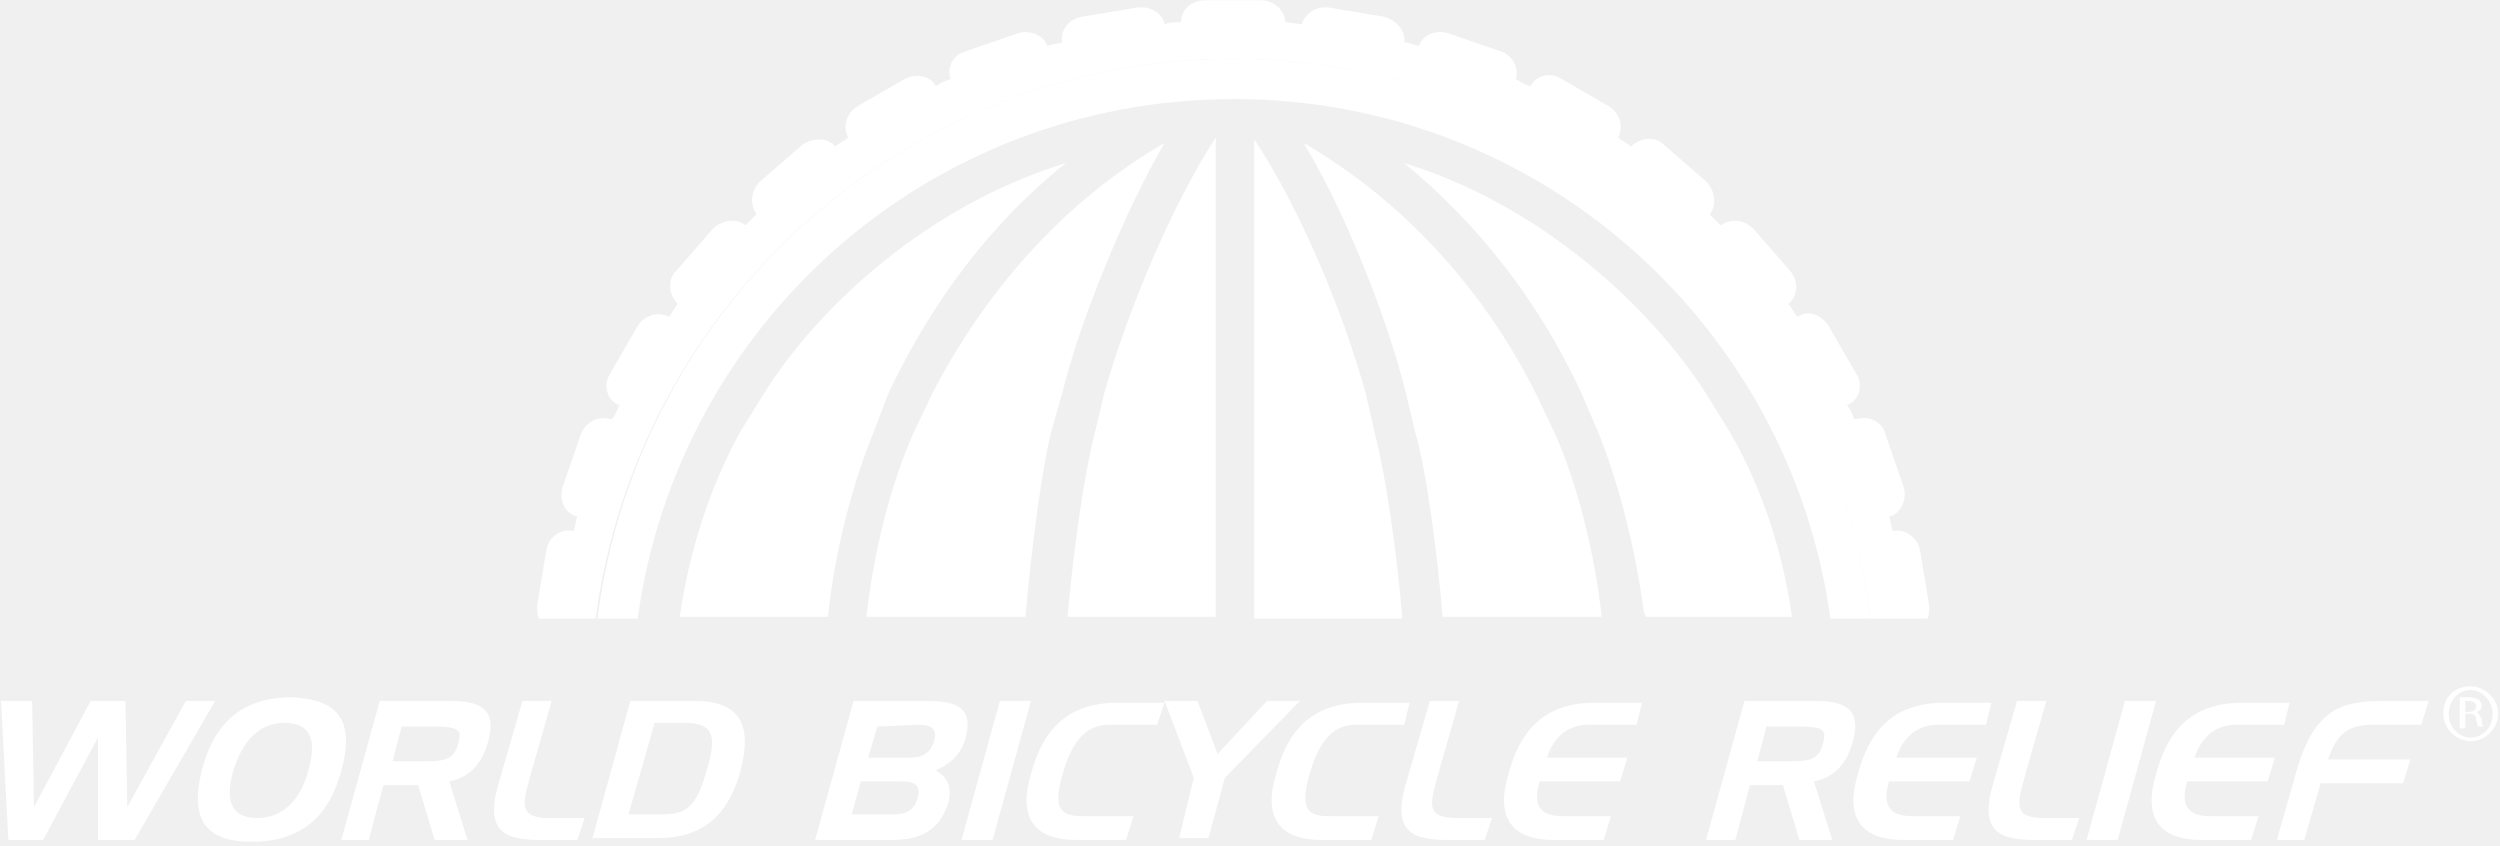
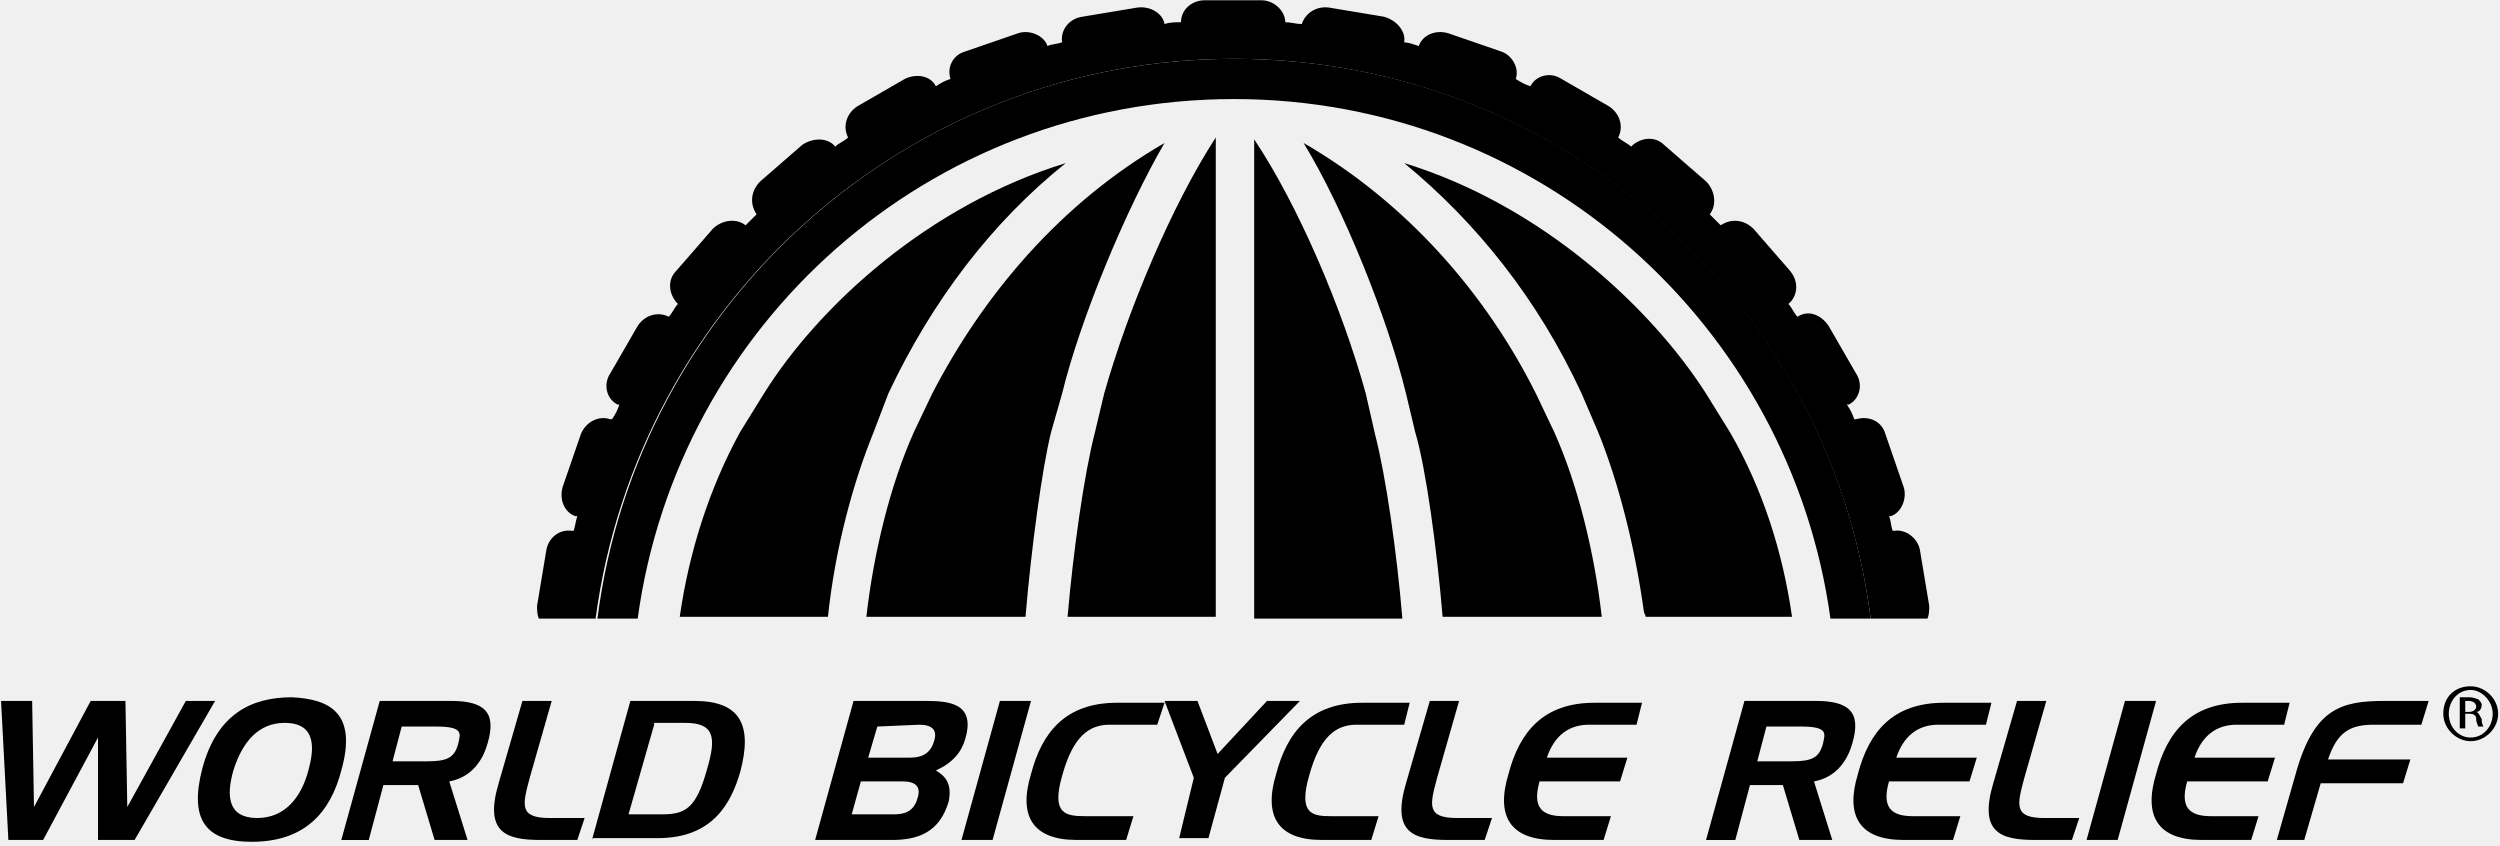
<svg xmlns="http://www.w3.org/2000/svg" width="399" height="135" viewBox="0 0 399 135">
  <g transform="translate(-1 -2)" fill="none" fill-rule="evenodd">
    <path d="M119.124 71.24l3.796-6.13c8.759-13.723 26.277-30.074 48.175-36.789-11.387 9.343-21.314 21.606-28.321 36.788l-2.628 6.132c-3.212 8.175-6.131 18.686-7.3 29.489h6.424c1.168-10.22 3.796-21.022 7.591-29.49l2.92-6.13c7.883-15.767 20.438-30.365 37.08-40-6.423 10.51-13.43 28.029-16.35 40l-1.46 6.13c-1.46 5.84-3.504 18.979-4.087 29.49h6.423c.876-10.511 2.628-22.774 4.38-29.49l1.46-6.13c3.795-13.723 10.802-30.074 17.81-40.584v76.496h6.423V24.526c7.007 10.51 14.014 26.86 17.81 40.583l1.46 6.132c1.752 6.715 3.504 19.27 4.38 29.489h6.423c-.876-10.511-2.628-23.65-4.38-29.49l-1.46-6.13c-2.92-11.971-9.927-29.49-16.35-40 16.642 9.635 28.905 24.233 37.08 40l2.92 6.13c3.796 8.468 6.423 19.27 7.591 29.49h6.716c0-.292-.292-.584-.292-.876-1.168-10.51-4.088-20.73-7.3-28.613l-2.627-6.132c-7.008-14.89-16.643-27.445-28.322-36.788 21.898 6.715 39.417 22.774 48.176 36.788l3.795 6.132c4.964 9.051 8.175 19.27 9.927 29.489h6.424c-6.424-47.007-46.424-82.92-95.183-82.92-48.759 0-88.759 36.205-95.182 82.92h6.423c1.168-10.22 4.672-20.438 9.635-29.49z" />
-     <path d="M197.956 11.387c52.263 0 95.183 39.124 101.606 89.343h9.051c.292-.584.292-1.46.292-2.044l-1.46-8.759c-.292-2.044-2.336-3.504-4.087-3.212h-.292c-.292-.876-.292-1.751-.584-2.335h.292c1.752-.584 2.627-2.92 2.044-4.672l-2.92-8.467c-.584-2.044-2.628-2.92-4.672-2.336h-.292c-.292-.876-.584-1.46-1.168-2.336h.292c1.752-.876 2.336-3.211 1.168-4.963l-4.38-7.591c-1.167-1.752-3.211-2.628-4.963-1.46-.584-.584-.876-1.46-1.46-2.044 1.46-1.168 1.752-3.504.292-5.256l-5.84-6.715c-1.459-1.46-3.503-1.752-5.255-.584l-1.751-1.752c1.167-1.46.876-3.795-.584-5.255l-6.716-5.84c-1.46-1.46-3.795-1.167-5.255.292-.584-.583-1.46-.875-2.044-1.46.876-1.751.292-3.795-1.46-4.963l-7.591-4.38c-1.752-1.167-4.088-.583-4.964 1.168-.875-.292-1.46-.584-2.335-1.167.584-1.752-.584-3.796-2.336-4.38l-8.467-2.92c-2.044-.584-4.088.292-4.672 2.044-.876-.292-1.752-.584-2.336-.584.292-1.752-1.167-3.504-3.211-4.087l-8.76-1.46c-2.043-.292-3.795.876-4.379 2.627-.876 0-1.752-.292-2.628-.292 0-1.751-1.751-3.503-3.795-3.503h-9.051c-2.044 0-3.796 1.46-3.796 3.503-.876 0-1.752 0-2.628.292-.292-1.751-2.335-2.92-4.38-2.627l-8.758 1.46c-2.044.292-3.504 2.043-3.212 4.087-.876.292-1.752.292-2.336.584-.584-1.752-2.92-2.628-4.671-2.044l-8.468 2.92c-2.043.584-2.92 2.628-2.335 4.38-.876.292-1.46.583-2.336 1.167-.876-1.751-3.212-2.043-4.964-1.167l-7.59 4.38c-1.753 1.167-2.337 3.21-1.46 4.963-.585.584-1.46.876-2.044 1.46-1.168-1.46-3.504-1.46-5.256-.293l-6.715 5.84c-1.46 1.46-1.752 3.504-.584 5.255L120 37.956c-1.46-1.168-3.796-.876-5.255.584l-5.84 6.715c-1.46 1.46-1.168 3.796.292 5.256-.584.584-.876 1.46-1.46 2.044-1.752-.876-3.795-.292-4.963 1.46l-4.38 7.59c-1.168 1.753-.584 4.088 1.168 4.964h.292c-.292.876-.584 1.46-1.168 2.336h-.292c-1.752-.584-3.795.292-4.671 2.336l-2.92 8.467c-.584 2.044.292 4.088 2.044 4.672h.292c-.292.875-.292 1.46-.584 2.335h-.292c-2.044-.292-3.796 1.168-4.088 3.212l-1.46 8.76c0 .583 0 1.459.292 2.043h9.051c6.716-50.511 49.927-89.343 101.898-89.343z" fill="white" fill-rule="nonzero" />
-     <path d="M197.956 11.387c-52.263 0-95.182 39.124-101.606 89.343h6.424c6.423-47.007 46.423-82.92 95.182-82.92 48.76 0 88.76 36.205 95.183 82.92h6.423c-6.423-50.511-49.343-89.343-101.606-89.343z" fill="white" fill-rule="nonzero" />
-     <path d="M177.226 64.818l-1.46 6.13c-1.751 6.716-3.503 19.271-4.38 29.49h23.65V23.942c-7.007 10.803-14.014 27.445-17.81 40.876zm41.752 0c-3.796-13.723-10.803-30.073-17.81-40.584v76.496h23.65c-.876-10.511-2.628-22.774-4.38-29.49l-1.46-6.422zm27.153 0c-7.883-15.767-20.438-30.365-37.08-40 6.423 10.51 13.43 28.029 16.35 40l1.46 6.13c1.752 5.84 3.504 18.979 4.38 29.49h25.401c-1.168-10.219-3.795-21.022-7.59-29.49l-2.92-6.13z" fill="white" fill-rule="nonzero" />
-     <path d="M273.285 64.818c-8.76-13.723-26.278-30.073-48.176-36.789 11.387 9.343 21.314 21.606 28.322 36.789l2.627 6.13c3.212 7.884 5.84 18.103 7.3 28.614 0 .292.292.584.292.876h23.357c-1.46-10.219-4.671-20.438-9.927-29.49l-3.795-6.13zm-102.774 0c2.92-11.971 10.219-29.49 16.35-40-16.642 9.635-28.905 24.233-37.08 40l-2.92 6.13c-3.795 8.468-6.423 19.271-7.59 29.49h25.4c.876-10.511 2.628-23.65 4.088-29.49l1.752-6.13z" fill="white" fill-rule="nonzero" />
-     <path d="M142.774 64.818c7.007-14.891 16.642-27.446 28.32-36.789-21.897 6.716-39.415 22.774-48.174 36.789l-3.796 6.13c-4.963 9.052-8.175 19.271-9.635 29.49h23.65c1.168-11.095 4.087-21.606 7.299-29.49l2.336-6.13z" fill="white" fill-rule="nonzero" />
-     <path fill="white" fill-rule="nonzero" d="M2.336 136.058L1.168 113.869 6.131 113.869 6.423 130.803 15.474 113.869 21.022 113.869 21.314 130.803 30.657 113.869 35.328 113.869 22.482 136.058 16.642 136.058 16.642 119.708 7.883 136.058z" />
-     <path d="M55.474 124.964c-1.751 6.715-5.839 11.386-14.306 11.386-7.591 0-9.927-3.795-7.883-11.678 2.335-8.76 7.883-11.387 14.306-11.387 5.84.292 10.511 2.335 7.883 11.679zm-13.43 7.59c4.38 0 7.007-3.21 8.175-7.59.876-3.212 1.46-7.592-3.796-7.592-4.087 0-6.715 2.92-8.175 7.592-1.168 4.087-.876 7.59 3.796 7.59zm13.43 3.504l6.132-22.19h11.387c5.255 0 7.299 1.752 5.84 6.716-.877 3.212-2.92 5.547-6.132 6.131l2.92 9.343h-5.256l-2.628-8.759H62.19l-2.336 8.76h-4.38zm9.635-18.102l-1.46 5.548h5.548c3.212 0 4.38-.584 4.964-2.92.292-1.46.875-2.628-3.504-2.628h-5.548zm28.03 18.102h-5.84c-5.547 0-9.05-1.167-6.715-9.05l3.796-13.14h4.671l-3.504 12.263c-1.167 4.38-1.751 6.424 3.212 6.424h5.548l-1.168 3.503zm2.335 0l6.132-22.19h10.219c7.3 0 9.343 3.796 7.3 11.387-1.46 4.964-4.38 10.511-13.14 10.511h-10.51v.292zm9.927-18.394l-4.087 14.307h5.255c3.796 0 5.548-.876 7.3-7.3 1.46-4.963 1.167-7.299-3.504-7.299h-4.964v.292zm25.694 18.394l6.131-22.19h11.387c3.796 0 8.175.293 6.423 6.132-.583 2.044-2.043 3.796-4.671 4.964 1.46.875 2.628 2.043 2.044 4.963-1.46 4.964-4.964 6.131-9.051 6.131h-12.263zm9.927-18.102l-1.46 4.964h6.715c1.752 0 3.212-.584 3.796-2.628.584-1.752-.292-2.628-2.336-2.628l-6.715.292zm-4.088 14.015h6.716c1.46 0 3.211-.292 3.795-2.628.584-1.752-.292-2.628-2.336-2.628h-6.715l-1.46 5.256z" fill="white" fill-rule="nonzero" />
-     <path fill="white" fill-rule="nonzero" d="M165.547 113.869L159.416 136.058 154.453 136.058 160.584 113.869z" />
-     <path d="M185.693 117.664h-7.59c-3.212 0-5.84 1.752-7.592 8.175-1.752 6.132.584 6.424 3.796 6.424h7.59l-1.167 3.795h-7.883c-7.008 0-9.343-3.795-7.3-10.51 1.752-6.716 5.548-11.387 13.723-11.387h7.591l-1.168 3.503z" fill="white" fill-rule="nonzero" />
-     <path fill="white" fill-rule="nonzero" d="M191.533 126.131L186.861 113.869 192.117 113.869 195.328 122.336 203.212 113.869 208.467 113.869 196.496 126.131 193.869 135.766 189.197 135.766z" />
-     <path d="M225.11 117.664h-7.592c-3.211 0-5.84 1.752-7.591 8.175-1.752 6.132.584 6.424 3.504 6.424h7.59l-1.167 3.795h-7.883c-7.007 0-9.343-3.795-7.3-10.51 1.752-6.716 5.548-11.387 13.723-11.387h7.591l-.876 3.503zm12.846 18.394h-5.84c-5.547 0-9.05-1.167-6.715-9.05l3.796-13.14h4.672l-3.504 12.263c-1.168 4.38-1.752 6.424 3.212 6.424h5.547l-1.168 3.503zm24.234-18.394h-7.591c-3.212 0-5.548 1.752-6.716 5.256h12.847l-1.168 3.795h-12.847c-1.168 4.088.292 5.548 3.796 5.548h7.591l-1.168 3.795h-7.883c-7.007 0-9.343-3.795-7.3-10.51 1.753-6.716 5.548-11.387 13.723-11.387h7.592l-.876 3.503zm11.095 18.394l6.131-22.19h11.387c5.255 0 7.3 1.752 5.84 6.716-.877 3.212-2.92 5.547-6.132 6.131l2.92 9.343h-5.256l-2.628-8.759h-5.255l-2.336 8.76h-4.671zm9.635-18.102l-1.46 5.548h5.547c3.212 0 4.38-.584 4.964-2.92.292-1.46.876-2.628-3.504-2.628h-5.547zm35.036-.292h-7.591c-3.212 0-5.547 1.752-6.715 5.256h12.846l-1.168 3.795h-12.846c-1.168 4.088.292 5.548 3.795 5.548h7.592l-1.168 3.795h-7.883c-7.008 0-9.344-3.795-7.3-10.51 1.752-6.716 5.548-11.387 13.723-11.387h7.591l-.876 3.503zm13.723 18.394h-5.84c-5.547 0-9.05-1.167-6.715-9.05l3.796-13.14h4.671l-3.503 12.263c-1.168 4.38-1.752 6.424 3.211 6.424h5.548l-1.168 3.503z" fill="white" fill-rule="nonzero" />
-     <path fill="white" fill-rule="nonzero" d="M345.109 113.869L338.978 136.058 334.015 136.058 340.146 113.869z" />
-     <path d="M365.547 117.664h-7.59c-3.212 0-5.548 1.752-6.716 5.256h12.847l-1.168 3.795h-12.847c-1.168 4.088.292 5.548 3.796 5.548h7.59l-1.167 3.795h-7.883c-7.008 0-9.343-3.795-7.3-10.51 1.752-6.716 5.548-11.387 13.723-11.387h7.591l-.876 3.503zm-1.167 18.394l2.92-10.219c2.919-10.803 7.299-11.97 14.306-11.97h7.007l-1.168 3.795h-7.591c-3.796 0-5.84 1.168-7.3 5.548h13.14l-1.168 3.795h-13.14l-2.627 9.051h-4.38zm30.948-24.525c2.336 0 4.38 2.044 4.38 4.38 0 2.335-2.044 4.379-4.38 4.379-2.335 0-4.38-2.044-4.38-4.38 0-2.627 1.753-4.38 4.38-4.38zm0 .584c-2.043 0-3.503 1.752-3.503 3.795 0 2.044 1.46 3.796 3.503 3.796 2.044 0 3.504-1.752 3.504-3.796 0-2.043-1.752-3.795-3.504-3.795zm-.875 6.131h-.876v-4.963h1.46c.875 0 1.167.292 1.46.292.291.292.583.584.583.876 0 .583-.292 1.167-.876 1.167.292 0 .584.584.876 1.168 0 .876.292 1.168.292 1.168h-.876c0-.292-.292-.584-.292-1.168s-.292-.876-1.168-.876h-.583v2.336zm0-2.628h.583c.584 0 1.168-.292 1.168-.875 0-.292-.292-.876-1.168-.876h-.583v1.751z" fill="white" fill-rule="nonzero" />
+     <path d="M197.956 11.387c52.263 0 95.183 39.124 101.606 89.343h9.051c.292-.584.292-1.46.292-2.044l-1.46-8.759c-.292-2.044-2.336-3.504-4.087-3.212h-.292c-.292-.876-.292-1.751-.584-2.335h.292c1.752-.584 2.627-2.92 2.044-4.672l-2.92-8.467c-.584-2.044-2.628-2.92-4.672-2.336h-.292c-.292-.876-.584-1.46-1.168-2.336h.292c1.752-.876 2.336-3.211 1.168-4.963l-4.38-7.591c-1.167-1.752-3.211-2.628-4.963-1.46-.584-.584-.876-1.46-1.46-2.044 1.46-1.168 1.752-3.504.292-5.256l-5.84-6.715c-1.459-1.46-3.503-1.752-5.255-.584l-1.751-1.752c1.167-1.46.876-3.795-.584-5.255l-6.716-5.84c-1.46-1.46-3.795-1.167-5.255.292-.584-.583-1.46-.875-2.044-1.46.876-1.751.292-3.795-1.46-4.963l-7.591-4.38c-1.752-1.167-4.088-.583-4.964 1.168-.875-.292-1.46-.584-2.335-1.167.584-1.752-.584-3.796-2.336-4.38l-8.467-2.92c-2.044-.584-4.088.292-4.672 2.044-.876-.292-1.752-.584-2.336-.584.292-1.752-1.167-3.504-3.211-4.087l-8.76-1.46c-2.043-.292-3.795.876-4.379 2.627-.876 0-1.752-.292-2.628-.292 0-1.751-1.751-3.503-3.795-3.503h-9.051c-2.044 0-3.796 1.46-3.796 3.503-.876 0-1.752 0-2.628.292-.292-1.751-2.335-2.92-4.38-2.627l-8.758 1.46c-2.044.292-3.504 2.043-3.212 4.087-.876.292-1.752.292-2.336.584-.584-1.752-2.92-2.628-4.671-2.044l-8.468 2.92c-2.043.584-2.92 2.628-2.335 4.38-.876.292-1.46.583-2.336 1.167-.876-1.751-3.212-2.043-4.964-1.167l-7.59 4.38c-1.753 1.167-2.337 3.21-1.46 4.963-.585.584-1.46.876-2.044 1.46-1.168-1.46-3.504-1.46-5.256-.293l-6.715 5.84c-1.46 1.46-1.752 3.504-.584 5.255L120 37.956c-1.46-1.168-3.796-.876-5.255.584l-5.84 6.715c-1.46 1.46-1.168 3.796.292 5.256-.584.584-.876 1.46-1.46 2.044-1.752-.876-3.795-.292-4.963 1.46l-4.38 7.59c-1.168 1.753-.584 4.088 1.168 4.964h.292c-.292.876-.584 1.46-1.168 2.336h-.292c-1.752-.584-3.795.292-4.671 2.336l-2.92 8.467c-.584 2.044.292 4.088 2.044 4.672h.292c-.292.875-.292 1.46-.584 2.335h-.292c-2.044-.292-3.796 1.168-4.088 3.212l-1.46 8.76c0 .583 0 1.459.292 2.043h9.051c6.716-50.511 49.927-89.343 101.898-89.343z" fill="#000" fill-rule="nonzero" />
+     <path d="M197.956 11.387c-52.263 0-95.182 39.124-101.606 89.343h6.424c6.423-47.007 46.423-82.92 95.182-82.92 48.76 0 88.76 36.205 95.183 82.92h6.423c-6.423-50.511-49.343-89.343-101.606-89.343z" fill="#000" fill-rule="nonzero" />
+     <path d="M177.226 64.818l-1.46 6.13c-1.751 6.716-3.503 19.271-4.38 29.49h23.65V23.942c-7.007 10.803-14.014 27.445-17.81 40.876zm41.752 0c-3.796-13.723-10.803-30.073-17.81-40.584v76.496h23.65c-.876-10.511-2.628-22.774-4.38-29.49l-1.46-6.422zm27.153 0c-7.883-15.767-20.438-30.365-37.08-40 6.423 10.51 13.43 28.029 16.35 40l1.46 6.13c1.752 5.84 3.504 18.979 4.38 29.49h25.401c-1.168-10.219-3.795-21.022-7.59-29.49l-2.92-6.13z" fill="#000" fill-rule="nonzero" />
+     <path d="M273.285 64.818c-8.76-13.723-26.278-30.073-48.176-36.789 11.387 9.343 21.314 21.606 28.322 36.789l2.627 6.13c3.212 7.884 5.84 18.103 7.3 28.614 0 .292.292.584.292.876h23.357c-1.46-10.219-4.671-20.438-9.927-29.49l-3.795-6.13zm-102.774 0c2.92-11.971 10.219-29.49 16.35-40-16.642 9.635-28.905 24.233-37.08 40l-2.92 6.13c-3.795 8.468-6.423 19.271-7.59 29.49h25.4c.876-10.511 2.628-23.65 4.088-29.49l1.752-6.13z" fill="#000" fill-rule="nonzero" />
+     <path d="M142.774 64.818c7.007-14.891 16.642-27.446 28.32-36.789-21.897 6.716-39.415 22.774-48.174 36.789l-3.796 6.13c-4.963 9.052-8.175 19.271-9.635 29.49h23.65c1.168-11.095 4.087-21.606 7.299-29.49l2.336-6.13z" fill="#000" fill-rule="nonzero" />
+     <path fill="#000" fill-rule="nonzero" d="M2.336 136.058L1.168 113.869 6.131 113.869 6.423 130.803 15.474 113.869 21.022 113.869 21.314 130.803 30.657 113.869 35.328 113.869 22.482 136.058 16.642 136.058 16.642 119.708 7.883 136.058z" />
+     <path d="M55.474 124.964c-1.751 6.715-5.839 11.386-14.306 11.386-7.591 0-9.927-3.795-7.883-11.678 2.335-8.76 7.883-11.387 14.306-11.387 5.84.292 10.511 2.335 7.883 11.679zm-13.43 7.59c4.38 0 7.007-3.21 8.175-7.59.876-3.212 1.46-7.592-3.796-7.592-4.087 0-6.715 2.92-8.175 7.592-1.168 4.087-.876 7.59 3.796 7.59zm13.43 3.504l6.132-22.19h11.387c5.255 0 7.299 1.752 5.84 6.716-.877 3.212-2.92 5.547-6.132 6.131l2.92 9.343h-5.256l-2.628-8.759H62.19l-2.336 8.76h-4.38zm9.635-18.102l-1.46 5.548h5.548c3.212 0 4.38-.584 4.964-2.92.292-1.46.875-2.628-3.504-2.628h-5.548zm28.03 18.102h-5.84c-5.547 0-9.05-1.167-6.715-9.05l3.796-13.14h4.671l-3.504 12.263c-1.167 4.38-1.751 6.424 3.212 6.424h5.548l-1.168 3.503zm2.335 0l6.132-22.19h10.219c7.3 0 9.343 3.796 7.3 11.387-1.46 4.964-4.38 10.511-13.14 10.511h-10.51v.292zm9.927-18.394l-4.087 14.307h5.255c3.796 0 5.548-.876 7.3-7.3 1.46-4.963 1.167-7.299-3.504-7.299h-4.964v.292zm25.694 18.394l6.131-22.19h11.387c3.796 0 8.175.293 6.423 6.132-.583 2.044-2.043 3.796-4.671 4.964 1.46.875 2.628 2.043 2.044 4.963-1.46 4.964-4.964 6.131-9.051 6.131h-12.263zm9.927-18.102l-1.46 4.964h6.715c1.752 0 3.212-.584 3.796-2.628.584-1.752-.292-2.628-2.336-2.628l-6.715.292zm-4.088 14.015h6.716c1.46 0 3.211-.292 3.795-2.628.584-1.752-.292-2.628-2.336-2.628h-6.715l-1.46 5.256z" fill="#000" fill-rule="nonzero" />
+     <path fill="#000" fill-rule="nonzero" d="M165.547 113.869L159.416 136.058 154.453 136.058 160.584 113.869z" />
+     <path d="M185.693 117.664h-7.59c-3.212 0-5.84 1.752-7.592 8.175-1.752 6.132.584 6.424 3.796 6.424h7.59l-1.167 3.795h-7.883c-7.008 0-9.343-3.795-7.3-10.51 1.752-6.716 5.548-11.387 13.723-11.387h7.591l-1.168 3.503z" fill="#000" fill-rule="nonzero" />
+     <path fill="#000" fill-rule="nonzero" d="M191.533 126.131L186.861 113.869 192.117 113.869 195.328 122.336 203.212 113.869 208.467 113.869 196.496 126.131 193.869 135.766 189.197 135.766z" />
+     <path d="M225.11 117.664h-7.592c-3.211 0-5.84 1.752-7.591 8.175-1.752 6.132.584 6.424 3.504 6.424h7.59l-1.167 3.795h-7.883c-7.007 0-9.343-3.795-7.3-10.51 1.752-6.716 5.548-11.387 13.723-11.387h7.591l-.876 3.503zm12.846 18.394h-5.84c-5.547 0-9.05-1.167-6.715-9.05l3.796-13.14h4.672l-3.504 12.263c-1.168 4.38-1.752 6.424 3.212 6.424h5.547l-1.168 3.503zm24.234-18.394h-7.591c-3.212 0-5.548 1.752-6.716 5.256h12.847l-1.168 3.795h-12.847c-1.168 4.088.292 5.548 3.796 5.548h7.591l-1.168 3.795h-7.883c-7.007 0-9.343-3.795-7.3-10.51 1.753-6.716 5.548-11.387 13.723-11.387h7.592l-.876 3.503zm11.095 18.394l6.131-22.19h11.387c5.255 0 7.3 1.752 5.84 6.716-.877 3.212-2.92 5.547-6.132 6.131l2.92 9.343h-5.256l-2.628-8.759h-5.255l-2.336 8.76h-4.671zm9.635-18.102l-1.46 5.548h5.547c3.212 0 4.38-.584 4.964-2.92.292-1.46.876-2.628-3.504-2.628h-5.547zm35.036-.292h-7.591c-3.212 0-5.547 1.752-6.715 5.256h12.846l-1.168 3.795h-12.846c-1.168 4.088.292 5.548 3.795 5.548h7.592l-1.168 3.795h-7.883c-7.008 0-9.344-3.795-7.3-10.51 1.752-6.716 5.548-11.387 13.723-11.387h7.591l-.876 3.503zm13.723 18.394h-5.84c-5.547 0-9.05-1.167-6.715-9.05l3.796-13.14h4.671l-3.503 12.263c-1.168 4.38-1.752 6.424 3.211 6.424h5.548l-1.168 3.503z" fill="#000" fill-rule="nonzero" />
+     <path fill="#000" fill-rule="nonzero" d="M345.109 113.869L338.978 136.058 334.015 136.058 340.146 113.869z" />
+     <path d="M365.547 117.664h-7.59c-3.212 0-5.548 1.752-6.716 5.256h12.847l-1.168 3.795h-12.847c-1.168 4.088.292 5.548 3.796 5.548h7.59l-1.167 3.795h-7.883c-7.008 0-9.343-3.795-7.3-10.51 1.752-6.716 5.548-11.387 13.723-11.387h7.591l-.876 3.503zm-1.167 18.394l2.92-10.219c2.919-10.803 7.299-11.97 14.306-11.97h7.007l-1.168 3.795h-7.591c-3.796 0-5.84 1.168-7.3 5.548h13.14l-1.168 3.795h-13.14l-2.627 9.051h-4.38zm30.948-24.525c2.336 0 4.38 2.044 4.38 4.38 0 2.335-2.044 4.379-4.38 4.379-2.335 0-4.38-2.044-4.38-4.38 0-2.627 1.753-4.38 4.38-4.38zm0 .584c-2.043 0-3.503 1.752-3.503 3.795 0 2.044 1.46 3.796 3.503 3.796 2.044 0 3.504-1.752 3.504-3.796 0-2.043-1.752-3.795-3.504-3.795zm-.875 6.131h-.876v-4.963h1.46c.875 0 1.167.292 1.46.292.291.292.583.584.583.876 0 .583-.292 1.167-.876 1.167.292 0 .584.584.876 1.168 0 .876.292 1.168.292 1.168h-.876c0-.292-.292-.584-.292-1.168s-.292-.876-1.168-.876h-.583v2.336zm0-2.628h.583c.584 0 1.168-.292 1.168-.875 0-.292-.292-.876-1.168-.876h-.583v1.751z" fill="#000" fill-rule="nonzero" />
  </g>
</svg>
